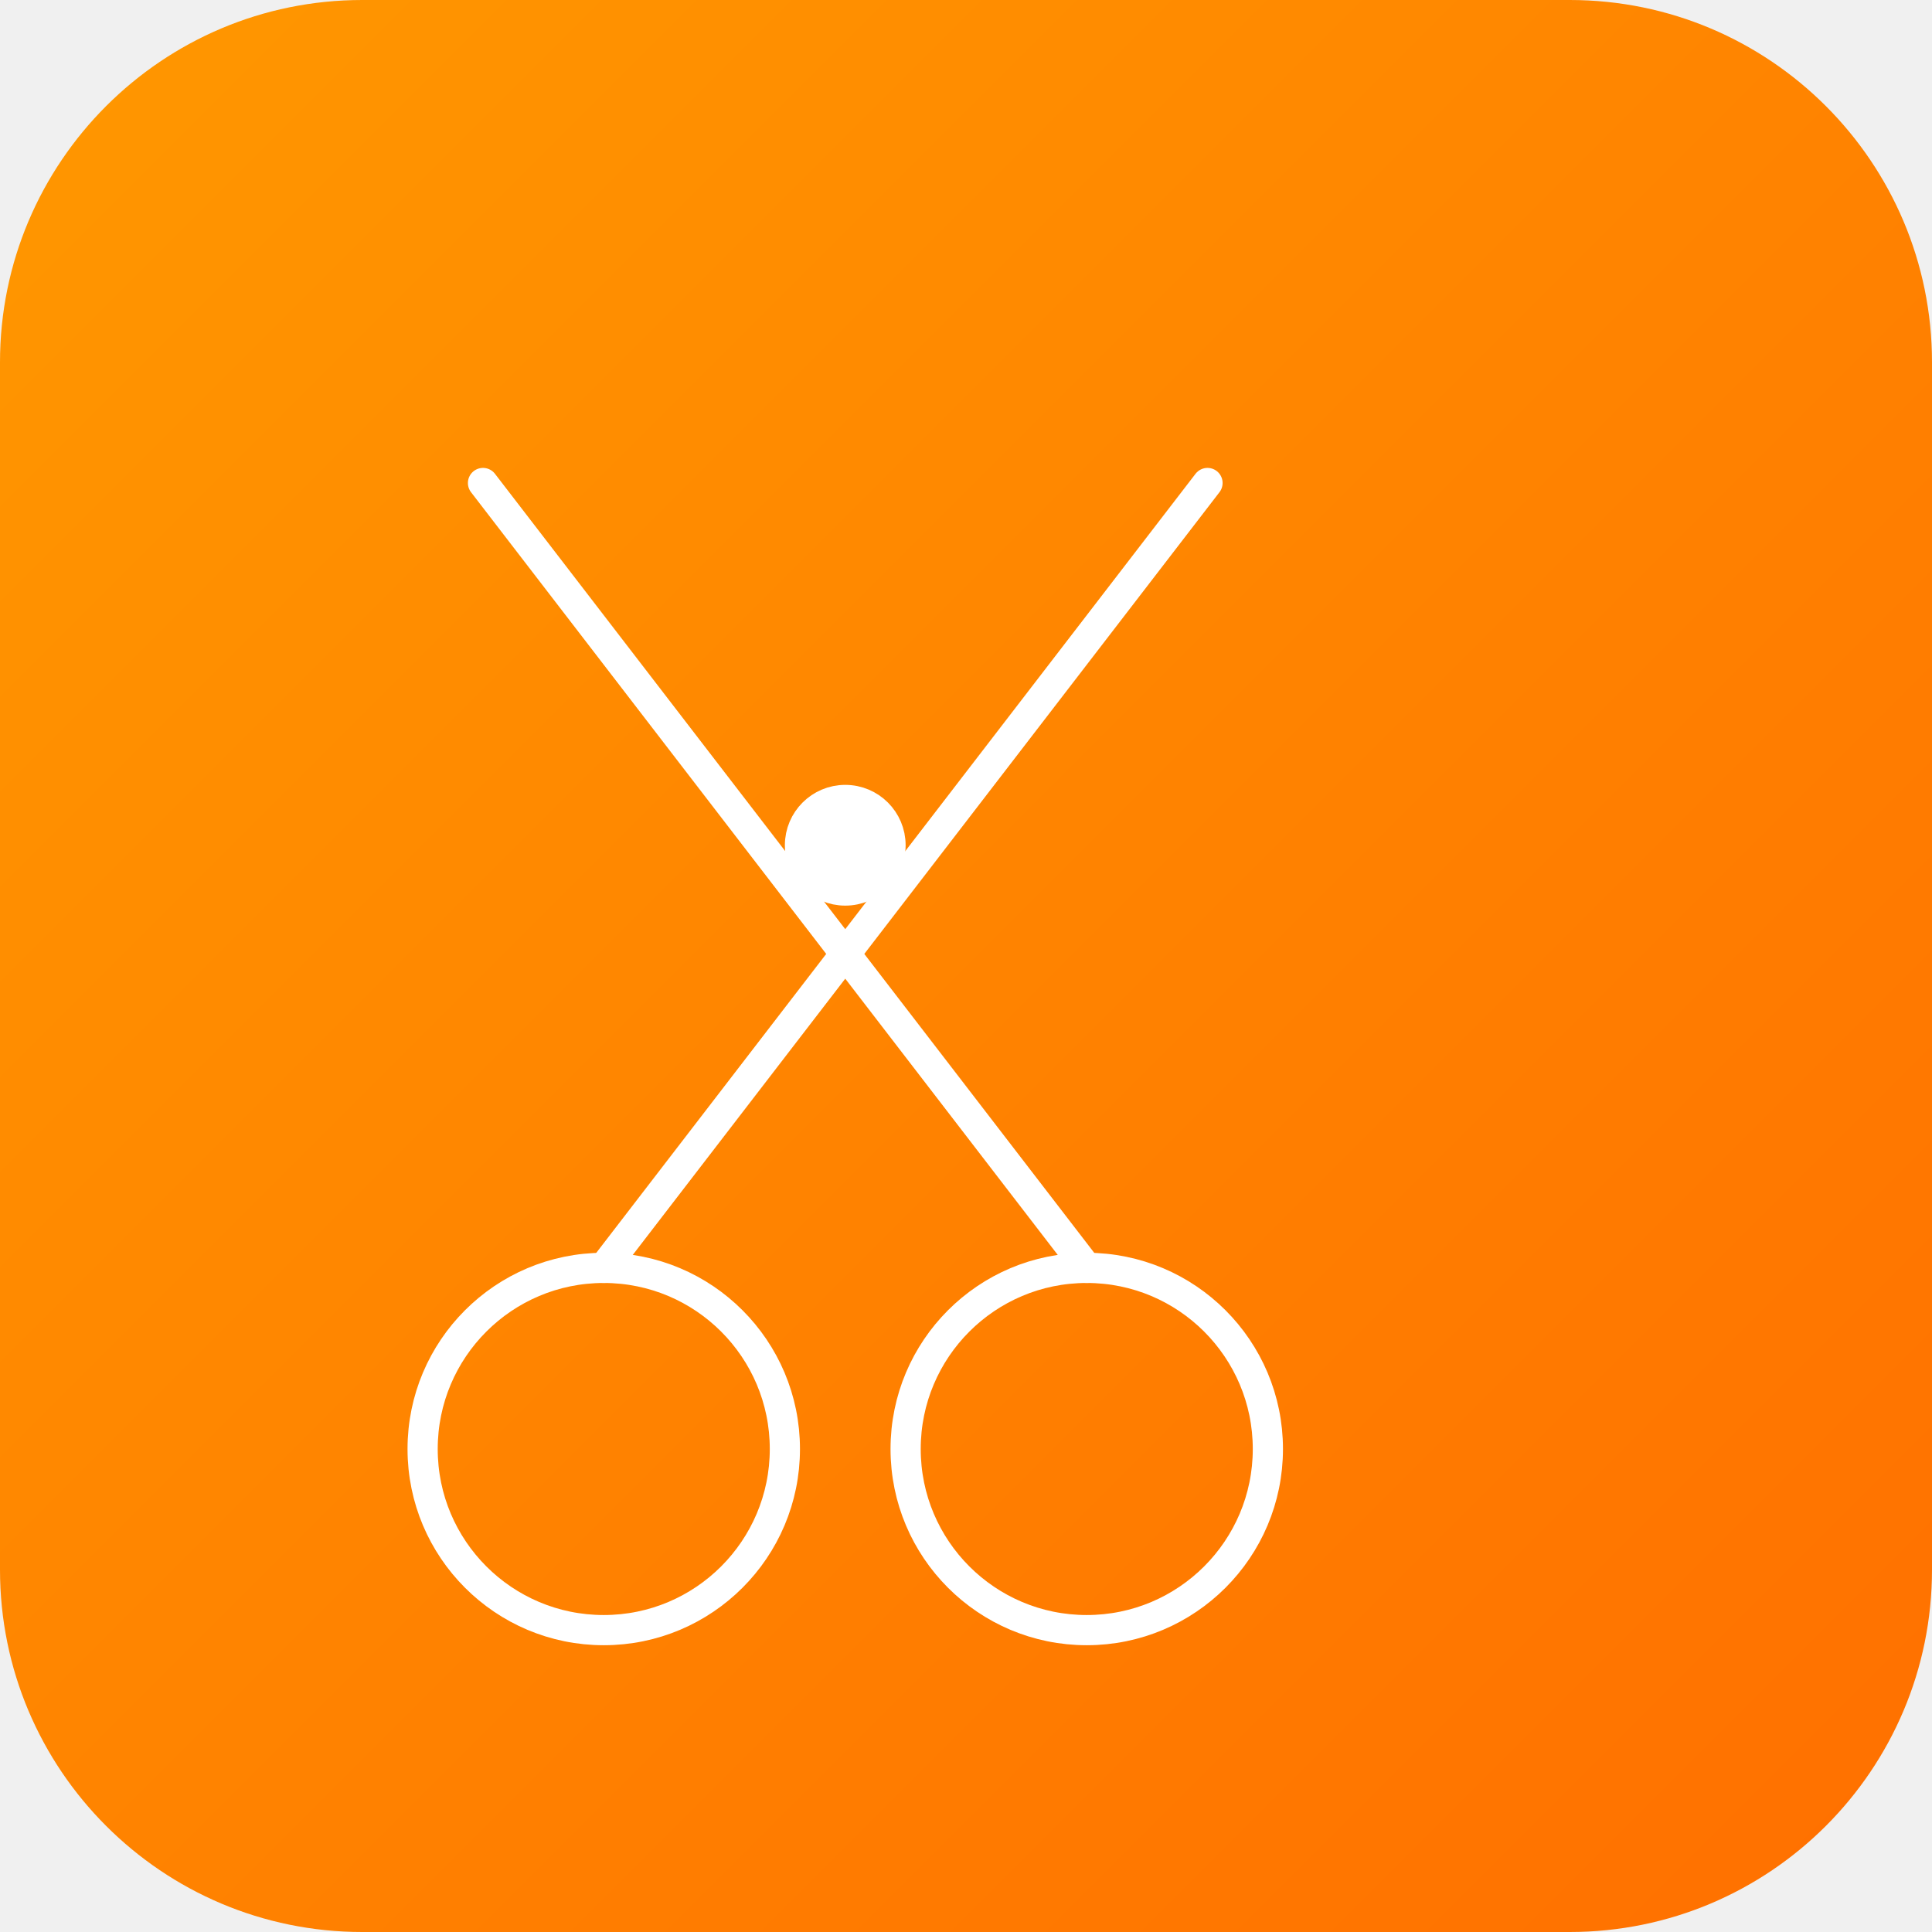
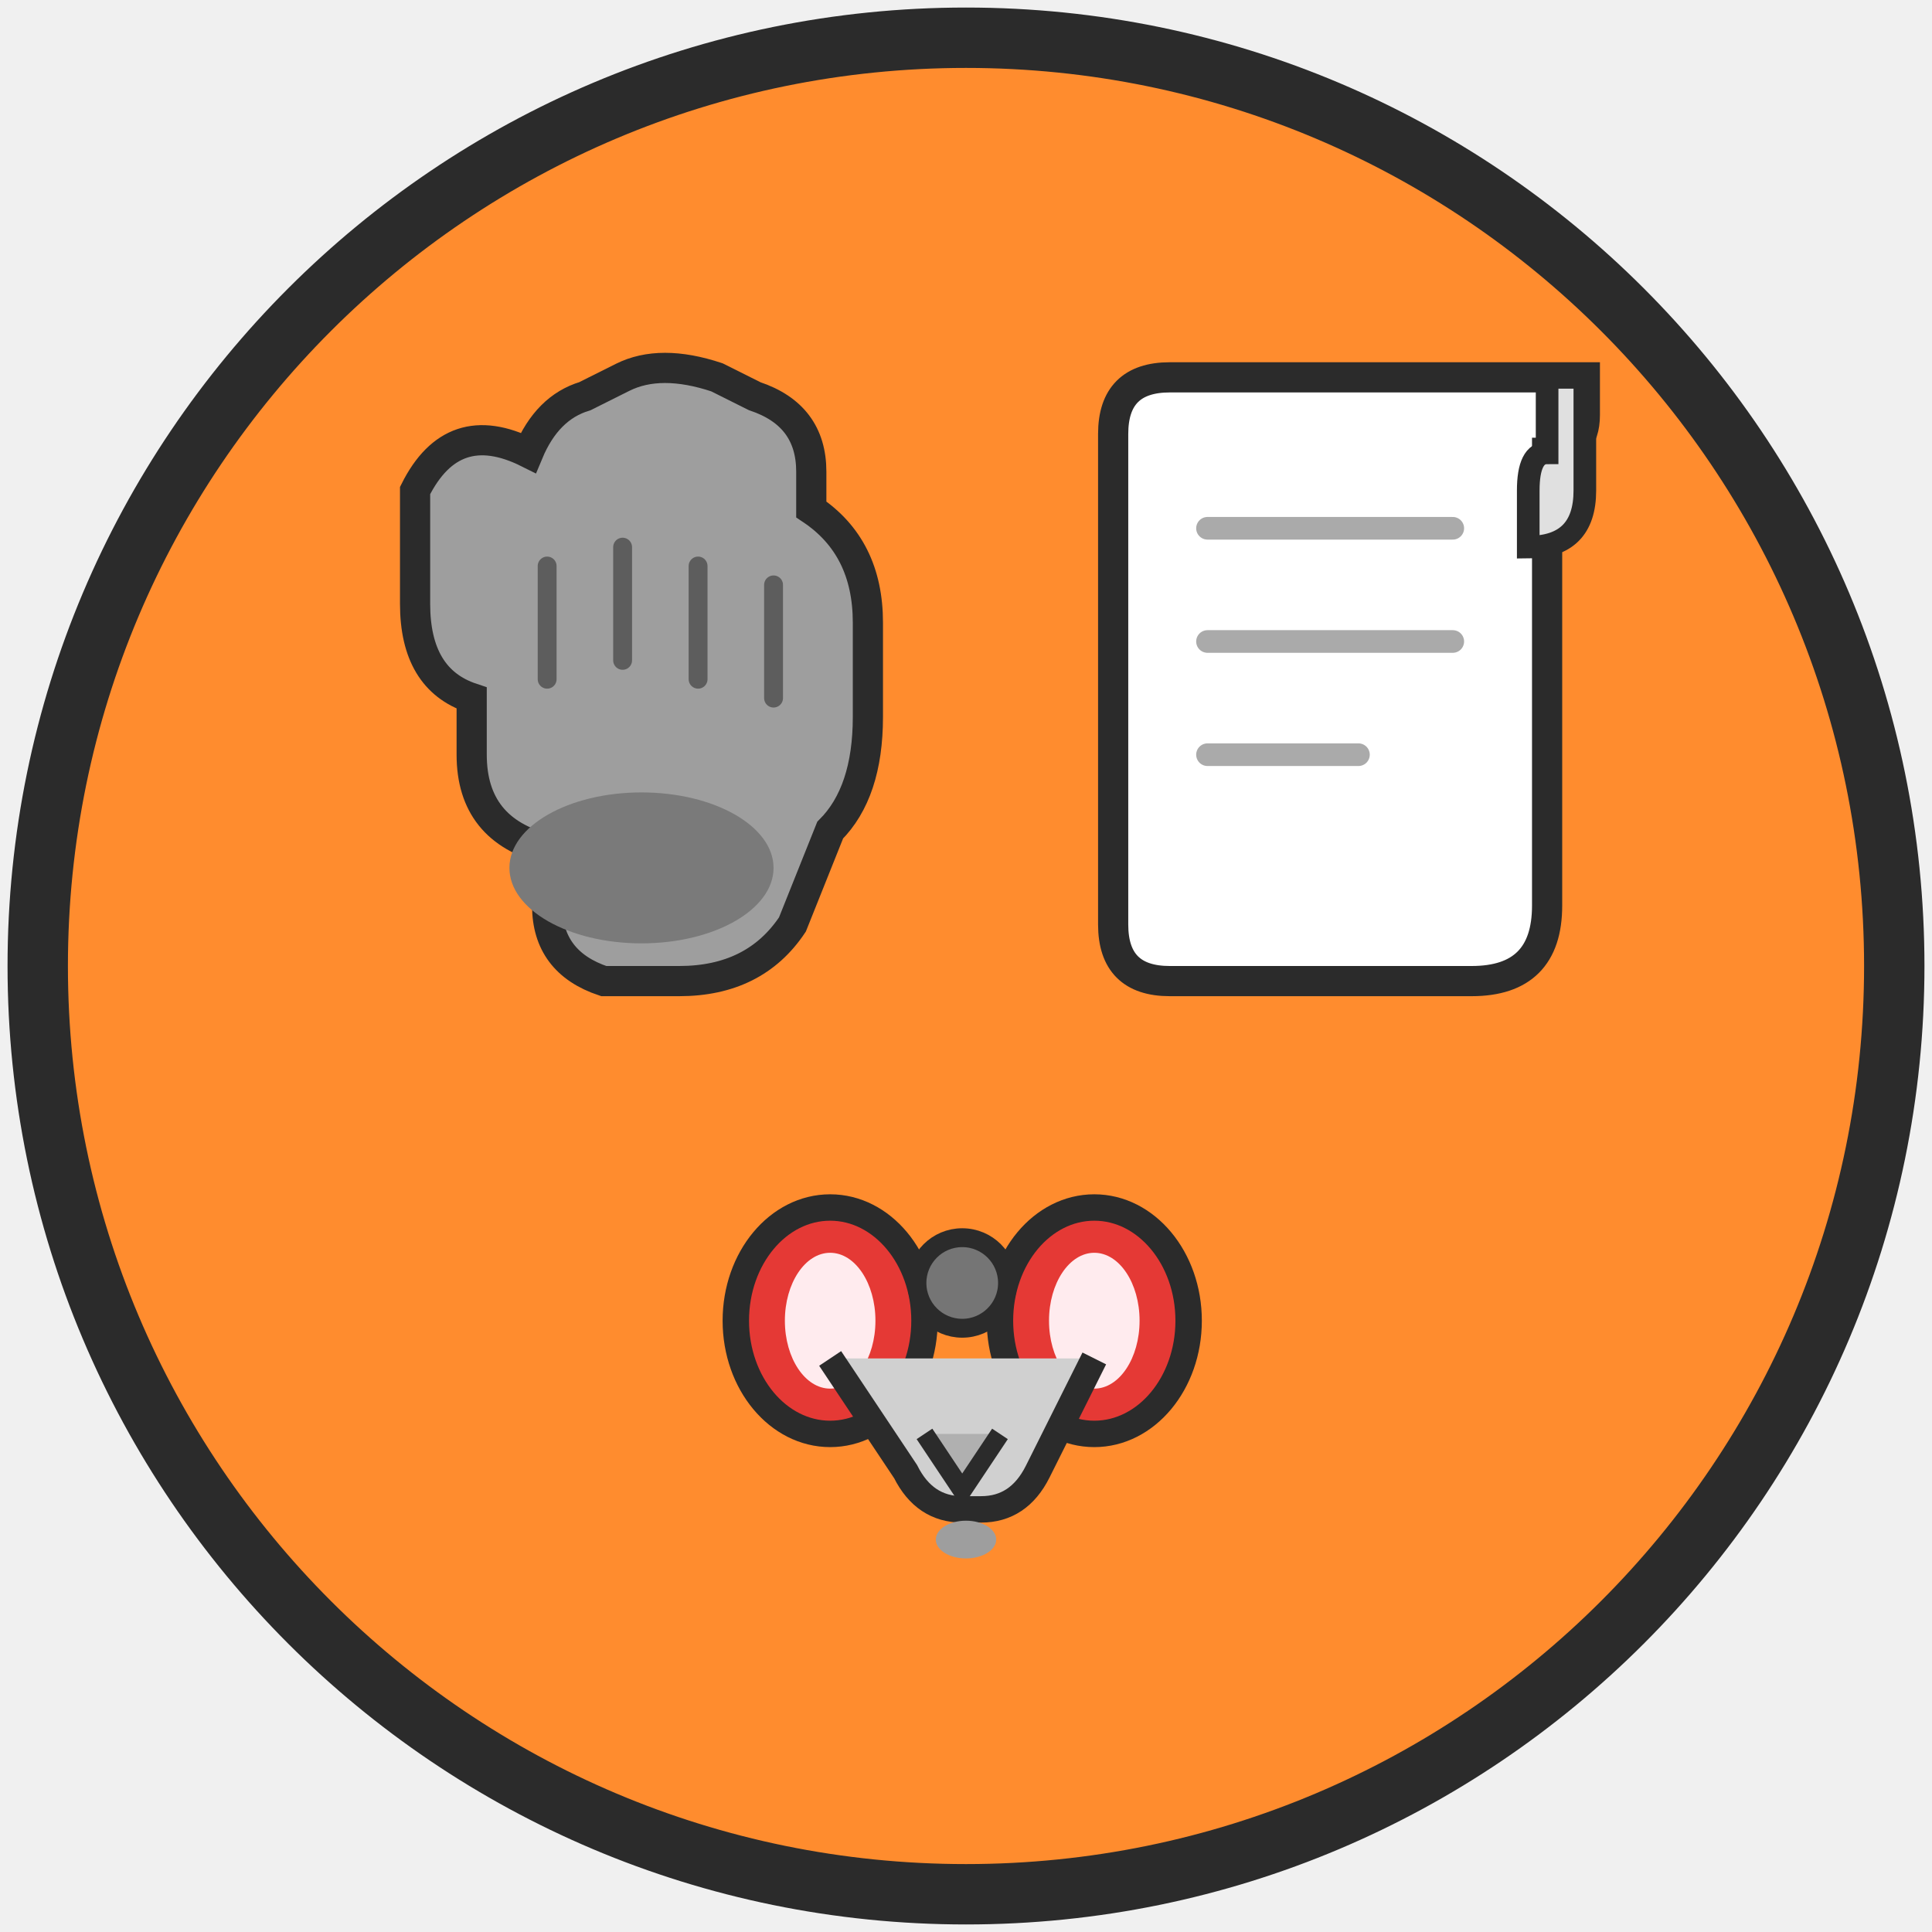
- <svg xmlns="http://www.w3.org/2000/svg" viewBox="0 0 128 128">
-   <defs>
-     <linearGradient id="g" x1="0" x2="1" y1="0" y2="1">
-       <stop offset="0" stop-color="#ff9800" />
-       <stop offset="1" stop-color="#ff6f00" />
-     </linearGradient>
-   </defs>
-   <rect x="0" y="0" width="128" height="128" rx="24" fill="url(#g)" />
-   <g fill="#ffffff" stroke="#ffffff" stroke-width="2" transform="translate(16,16)">
-     <circle cx="24" cy="80" r="12" fill="none" />
-     <circle cx="56" cy="80" r="12" fill="none" />
-     <path d="M24 68 L64 16" stroke-linecap="round" />
-     <path d="M56 68 L16 16" stroke-linecap="round" />
-     <circle cx="40" cy="40" r="3" />
+ <svg xmlns="http://www.w3.org/2000/svg" viewBox="0 0 512 512">
+   <circle cx="256" cy="256" r="246" fill="#FF8C2E" stroke="#2B2B2B" stroke-width="16" />
+   <g id="rock">
+     <path d="M140 120 Q120 110 110 130 L110 160 Q110 180 125 185 L125 200 Q125 220 145 225 L145 240 Q145 255 160 260 L180 260 Q200 260 210 245 L220 220 Q230 210 230 190 L230 165 Q230 145 215 135 L215 125 Q215 110 200 105 L190 100 Q175 95 165 100 L155 105 Q145 108 140 120 Z" fill="#9E9E9E" stroke="#2B2B2B" stroke-width="8" />
+     <path d="M145 150 L145 180" stroke="#5D5D5D" stroke-width="5" stroke-linecap="round" />
+     <path d="M165 145 L165 175" stroke="#5D5D5D" stroke-width="5" stroke-linecap="round" />
+     <path d="M185 150 L185 180" stroke="#5D5D5D" stroke-width="5" stroke-linecap="round" />
+     <path d="M205 155 L205 185" stroke="#5D5D5D" stroke-width="5" stroke-linecap="round" />
+     <ellipse cx="170" cy="230" rx="35" ry="20" fill="#7A7A7A" />
+   </g>
+   <g id="paper">
+     <path d="M310 100 L420 100 L420 110 Q420 120 410 120 L410 240 Q410 260 390 260 L310 260 Q295 260 295 245 L295 115 Q295 100 310 100 Z" fill="#FFFFFF" stroke="#2B2B2B" stroke-width="8" />
+     <path d="M410 120 L410 100 L420 100 L420 130 Q420 145 405 145 L405 130 Q405 120 410 120 Z" fill="#E0E0E0" stroke="#2B2B2B" stroke-width="6" />
+     <line x1="320" y1="140" x2="385" y2="140" stroke="#AAAAAA" stroke-width="6" stroke-linecap="round" />
+     <line x1="320" y1="170" x2="385" y2="170" stroke="#AAAAAA" stroke-width="6" stroke-linecap="round" />
+     <line x1="320" y1="200" x2="360" y2="200" stroke="#AAAAAA" stroke-width="6" stroke-linecap="round" />
+   </g>
+   <g id="scissors">
+     <ellipse cx="220" cy="350" rx="25" ry="30" fill="#E53935" stroke="#2B2B2B" stroke-width="7" />
+     <ellipse cx="220" cy="350" rx="12" ry="18" fill="#FFEBEE" />
+     <ellipse cx="290" cy="350" rx="25" ry="30" fill="#E53935" stroke="#2B2B2B" stroke-width="7" />
+     <ellipse cx="290" cy="350" rx="12" ry="18" fill="#FFEBEE" />
+     <circle cx="255" cy="340" r="12" fill="#757575" stroke="#2B2B2B" stroke-width="5" />
+     <path d="M220 360 L240 390 Q245 400 255 400 L260 400 Q270 400 275 390 L290 360" fill="#D0D0D0" stroke="#2B2B2B" stroke-width="7" />
+     <path d="M245 380 L255 395 L265 380" fill="#B0B0B0" stroke="#2B2B2B" stroke-width="5" />
+     <ellipse cx="256" cy="408" rx="8" ry="5" fill="#9E9E9E" />
  </g>
</svg>
